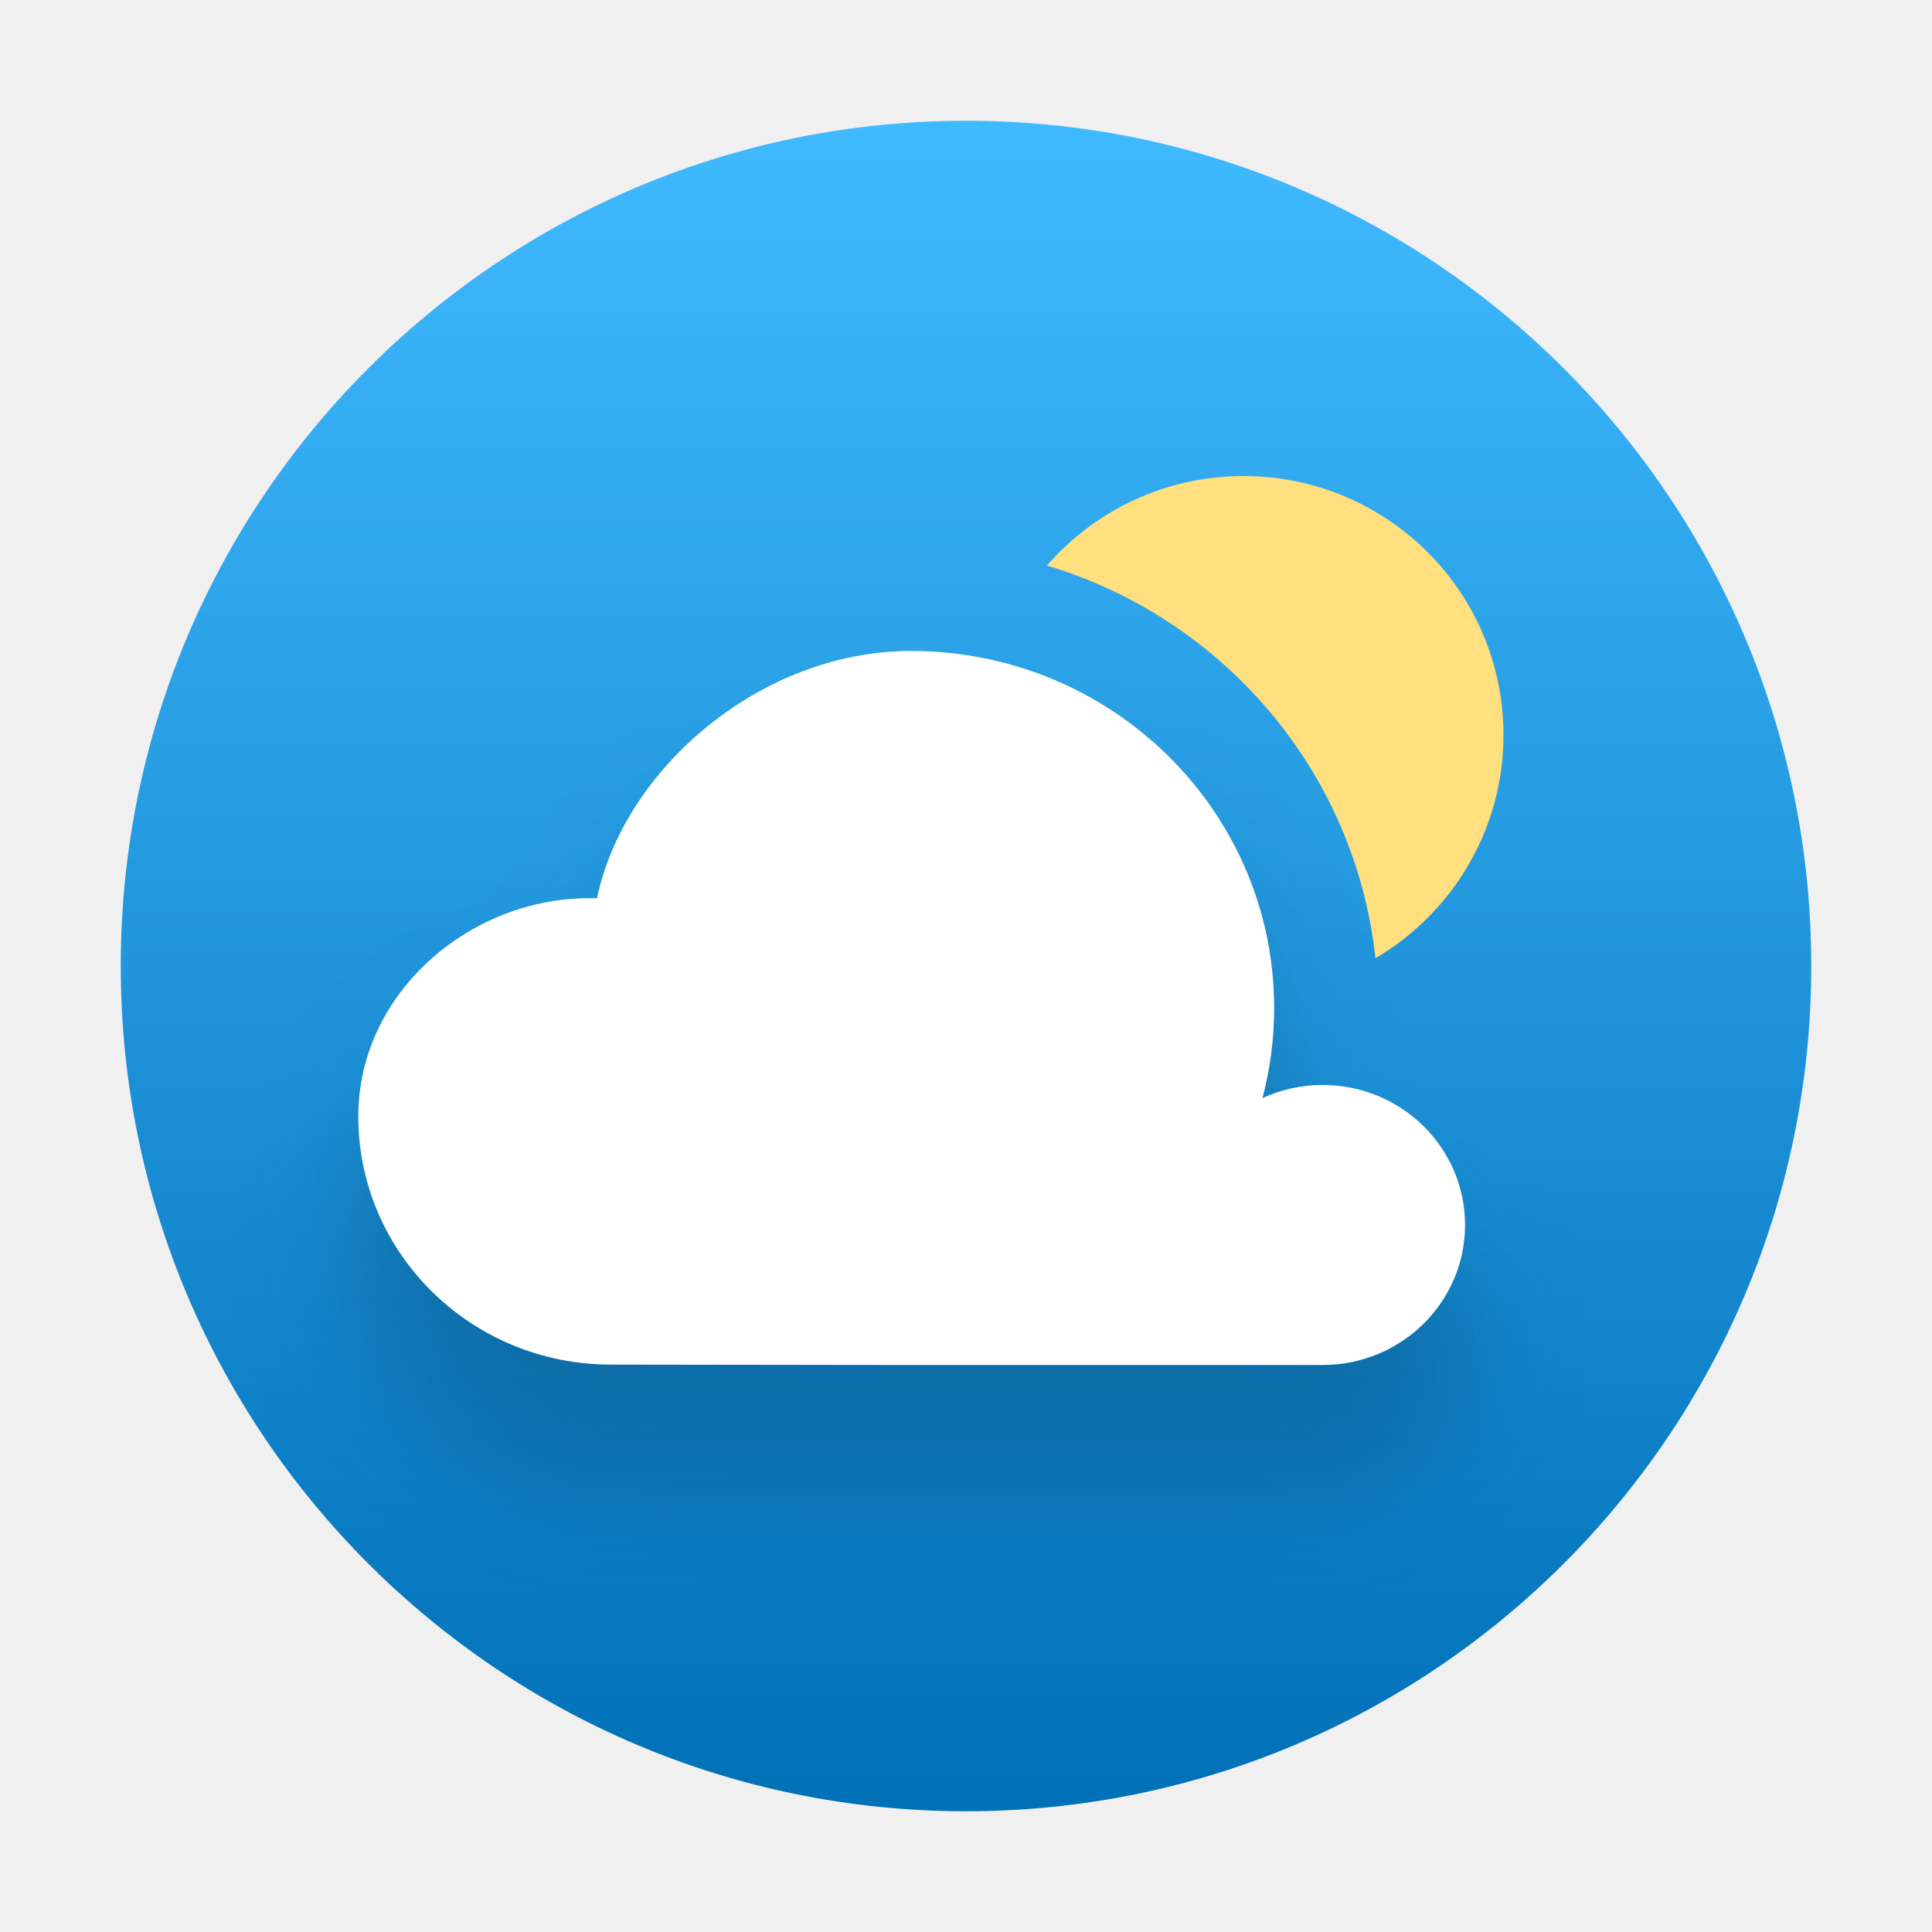
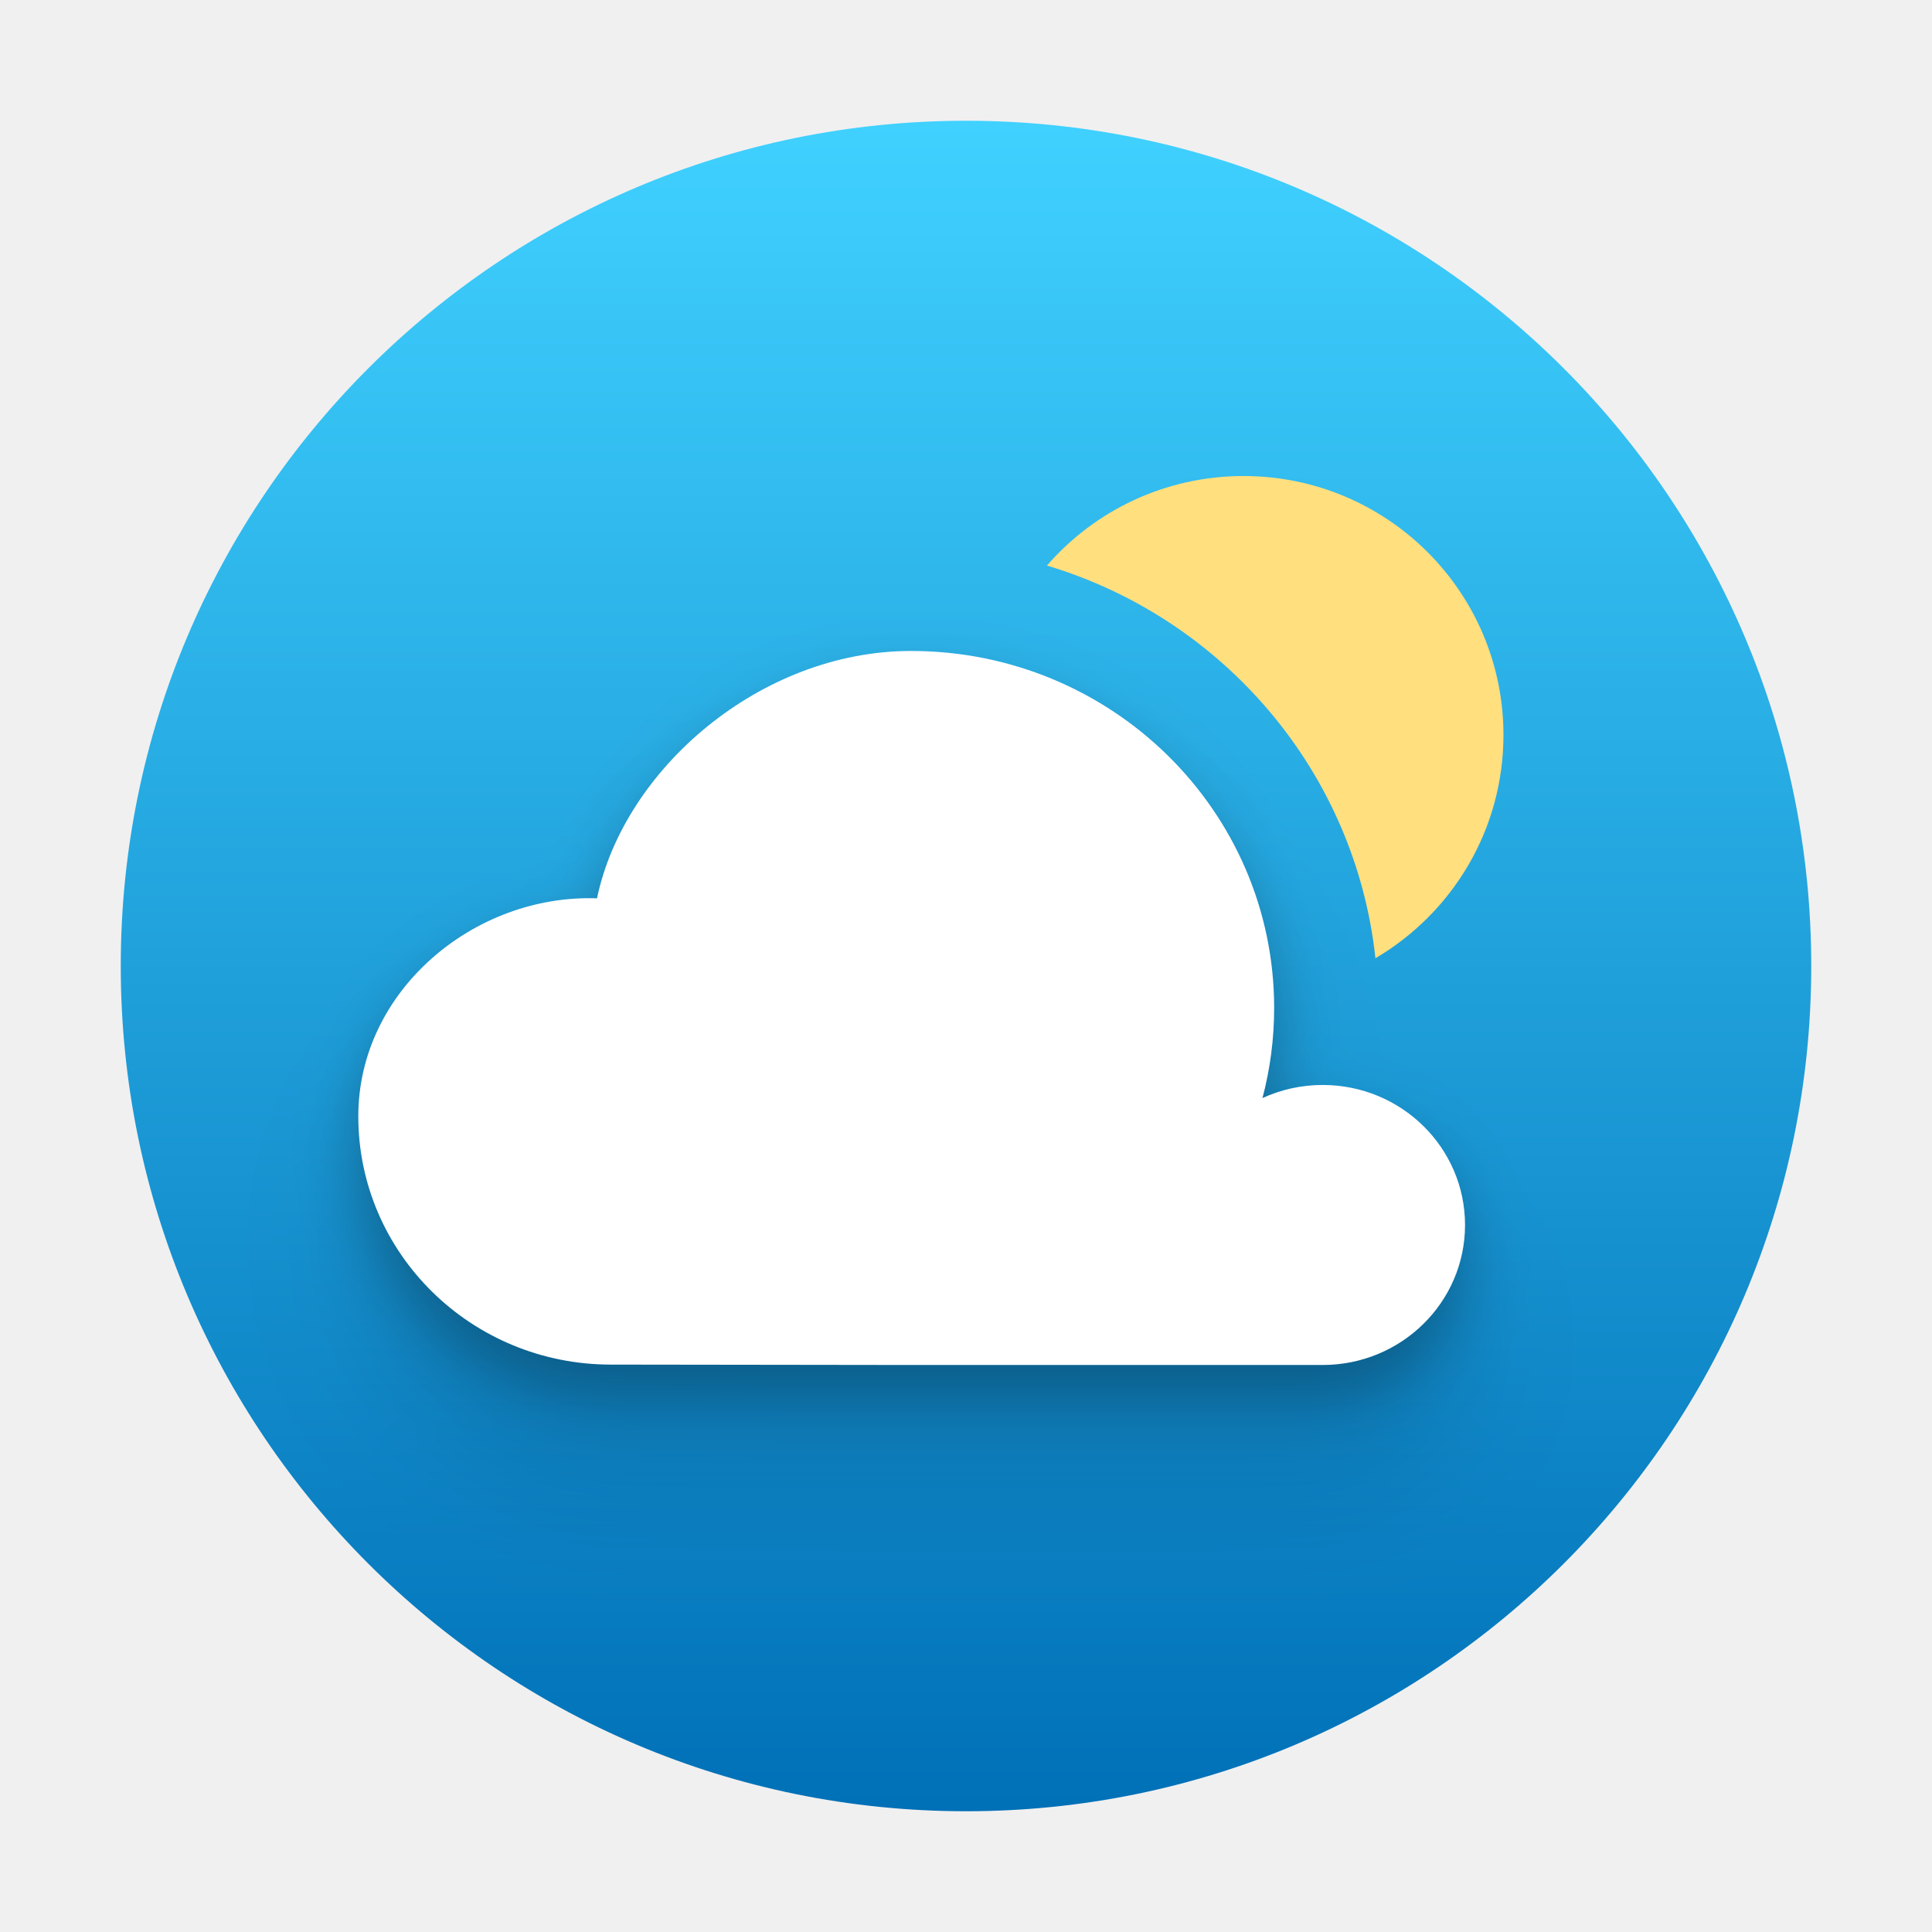
<svg xmlns="http://www.w3.org/2000/svg" width="64" height="64" viewBox="0 0 64 64" fill="none">
  <path d="M32 60C47.464 60 60 47.464 60 32C60 16.536 47.464 4 32 4C16.536 4 4 16.536 4 32C4 47.464 16.536 60 32 60Z" fill="url(#paint0_linear)" />
-   <g filter="url(#filter0_d)">
+   <g filter="url(#filter0_dd)">
    <path d="M19.777 29.758C20.662 25.491 25.181 21.564 30.18 21.564C36.823 21.564 42.208 26.859 42.208 33.391C42.208 34.421 42.073 35.422 41.821 36.375C42.427 36.097 43.102 35.941 43.815 35.941C46.42 35.941 48.531 38.018 48.531 40.579C48.531 43.14 46.42 45.217 43.815 45.217L30.18 45.217L20.235 45.204C15.614 45.204 11.869 41.522 11.869 36.979C11.869 32.821 15.704 29.616 19.777 29.758Z" fill="white" />
  </g>
  <path fill-rule="evenodd" clip-rule="evenodd" d="M45.563 31.743C48.101 30.25 49.804 27.497 49.804 24.348C49.804 19.61 45.949 15.769 41.193 15.769C38.592 15.769 36.26 16.918 34.681 18.735C40.517 20.478 44.895 25.559 45.563 31.743Z" fill="#FFDF7E" />
  <defs>
-     <filter id="filter0_d" x="7.869" y="21.564" width="44.662" height="31.652" filterUnits="userSpaceOnUse" color-interpolation-filters="sRGB">
+     <filter id="filter0_dd" x="7.869" y="20.564" width="44.662" height="32.652" filterUnits="userSpaceOnUse" color-interpolation-filters="sRGB">
      <feFlood flood-opacity="0" result="BackgroundImageFix" />
      <feColorMatrix in="SourceAlpha" type="matrix" values="0 0 0 0 0 0 0 0 0 0 0 0 0 0 0 0 0 0 127 0" />
      <feOffset dy="4" />
      <feGaussianBlur stdDeviation="2" />
-       <feColorMatrix type="matrix" values="0 0 0 0 0 0 0 0 0 0.164 0 0 0 0 0.267 0 0 0 0.25 0" />
-       <feBlend mode="normal" in2="BackgroundImageFix" result="effect1_dropShadow" />
-       <feBlend mode="normal" in="SourceGraphic" in2="effect1_dropShadow" result="shape" />
+       <feColorMatrix type="matrix" values="0 0 0 0 0 0 0 0 0 0 0 0 0 0 0 0 0 0 0.1 0" />
+       <feBlend mode="hard-light" in2="BackgroundImageFix" result="effect1_dropShadow" />
+       <feColorMatrix in="SourceAlpha" type="matrix" values="0 0 0 0 0 0 0 0 0 0 0 0 0 0 0 0 0 0 127 0" />
+       <feOffset dy="1" />
+       <feGaussianBlur stdDeviation="1" />
+       <feColorMatrix type="matrix" values="0 0 0 0 0 0 0 0 0 0 0 0 0 0 0 0 0 0 0.25 0" />
+       <feBlend mode="hard-light" in2="effect1_dropShadow" result="effect2_dropShadow" />
+       <feBlend mode="normal" in="SourceGraphic" in2="effect2_dropShadow" result="shape" />
    </filter>
    <linearGradient id="paint0_linear" x1="31.587" y1="4" x2="31.587" y2="60" gradientUnits="userSpaceOnUse">
-       <stop stop-color="#40BAFF" />
+       <stop stop-color="#40D1FF" />
      <stop offset="1" stop-color="#0070B7" />
    </linearGradient>
  </defs>
</svg>
